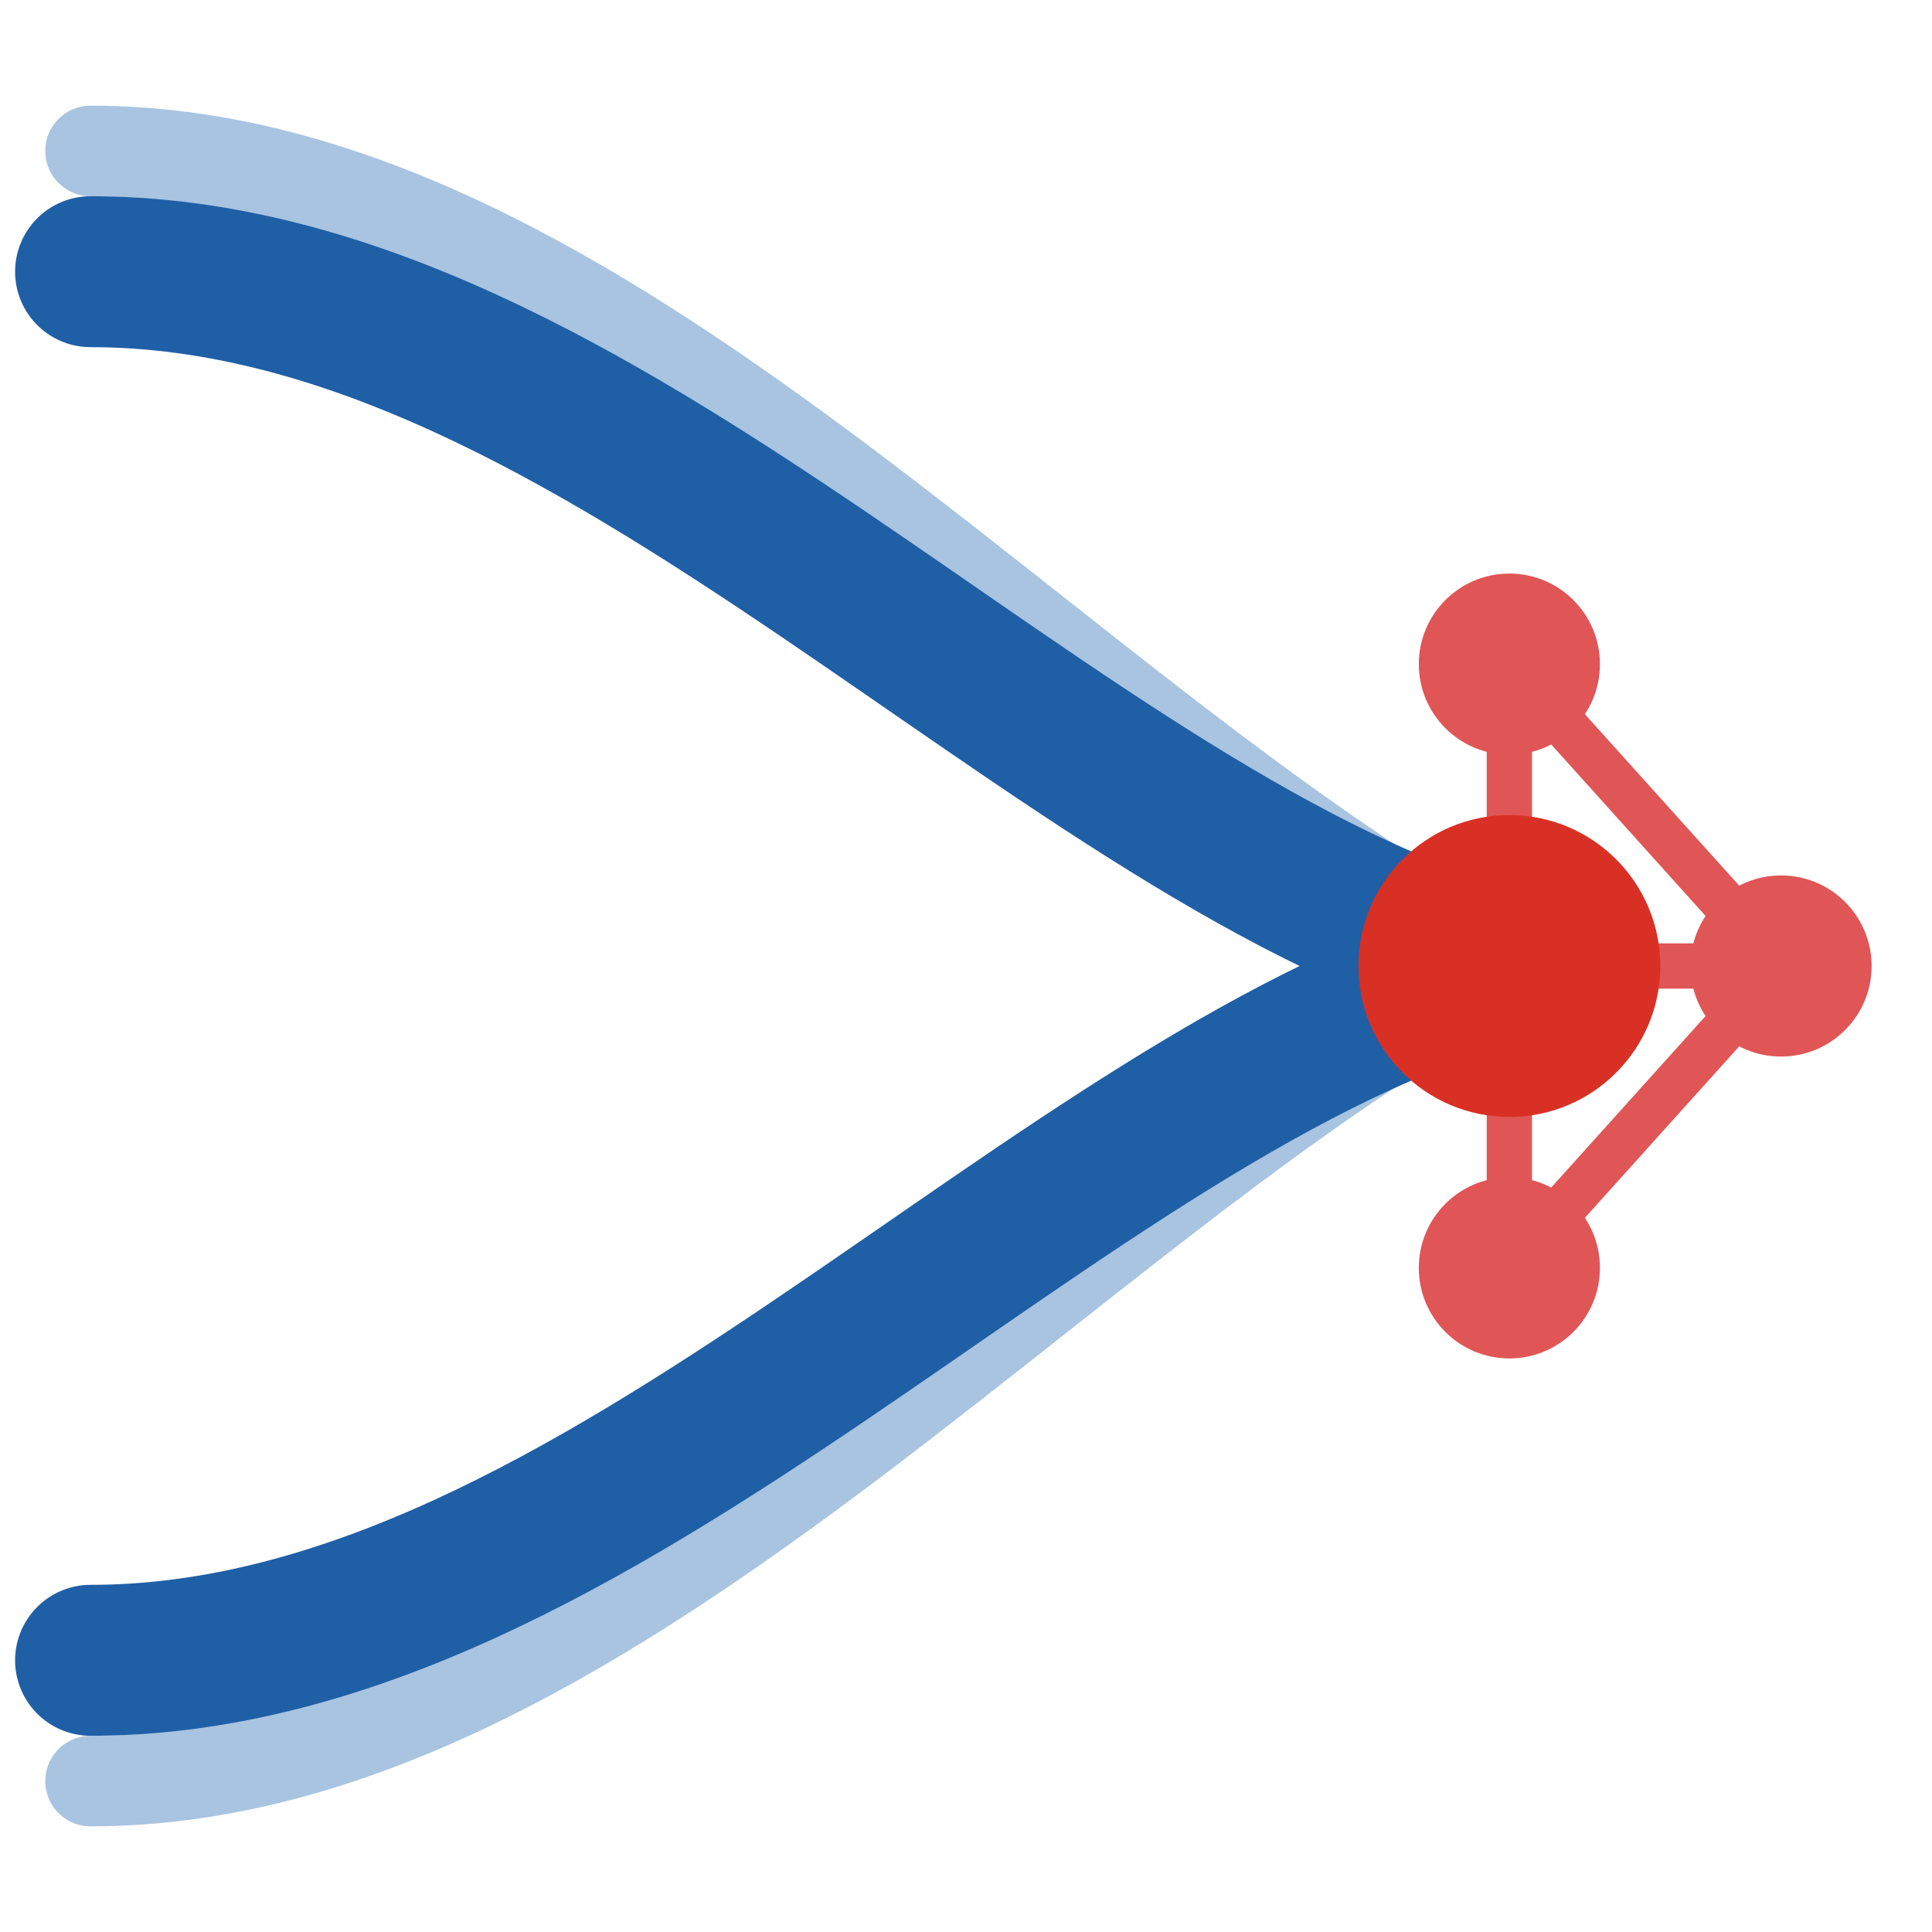
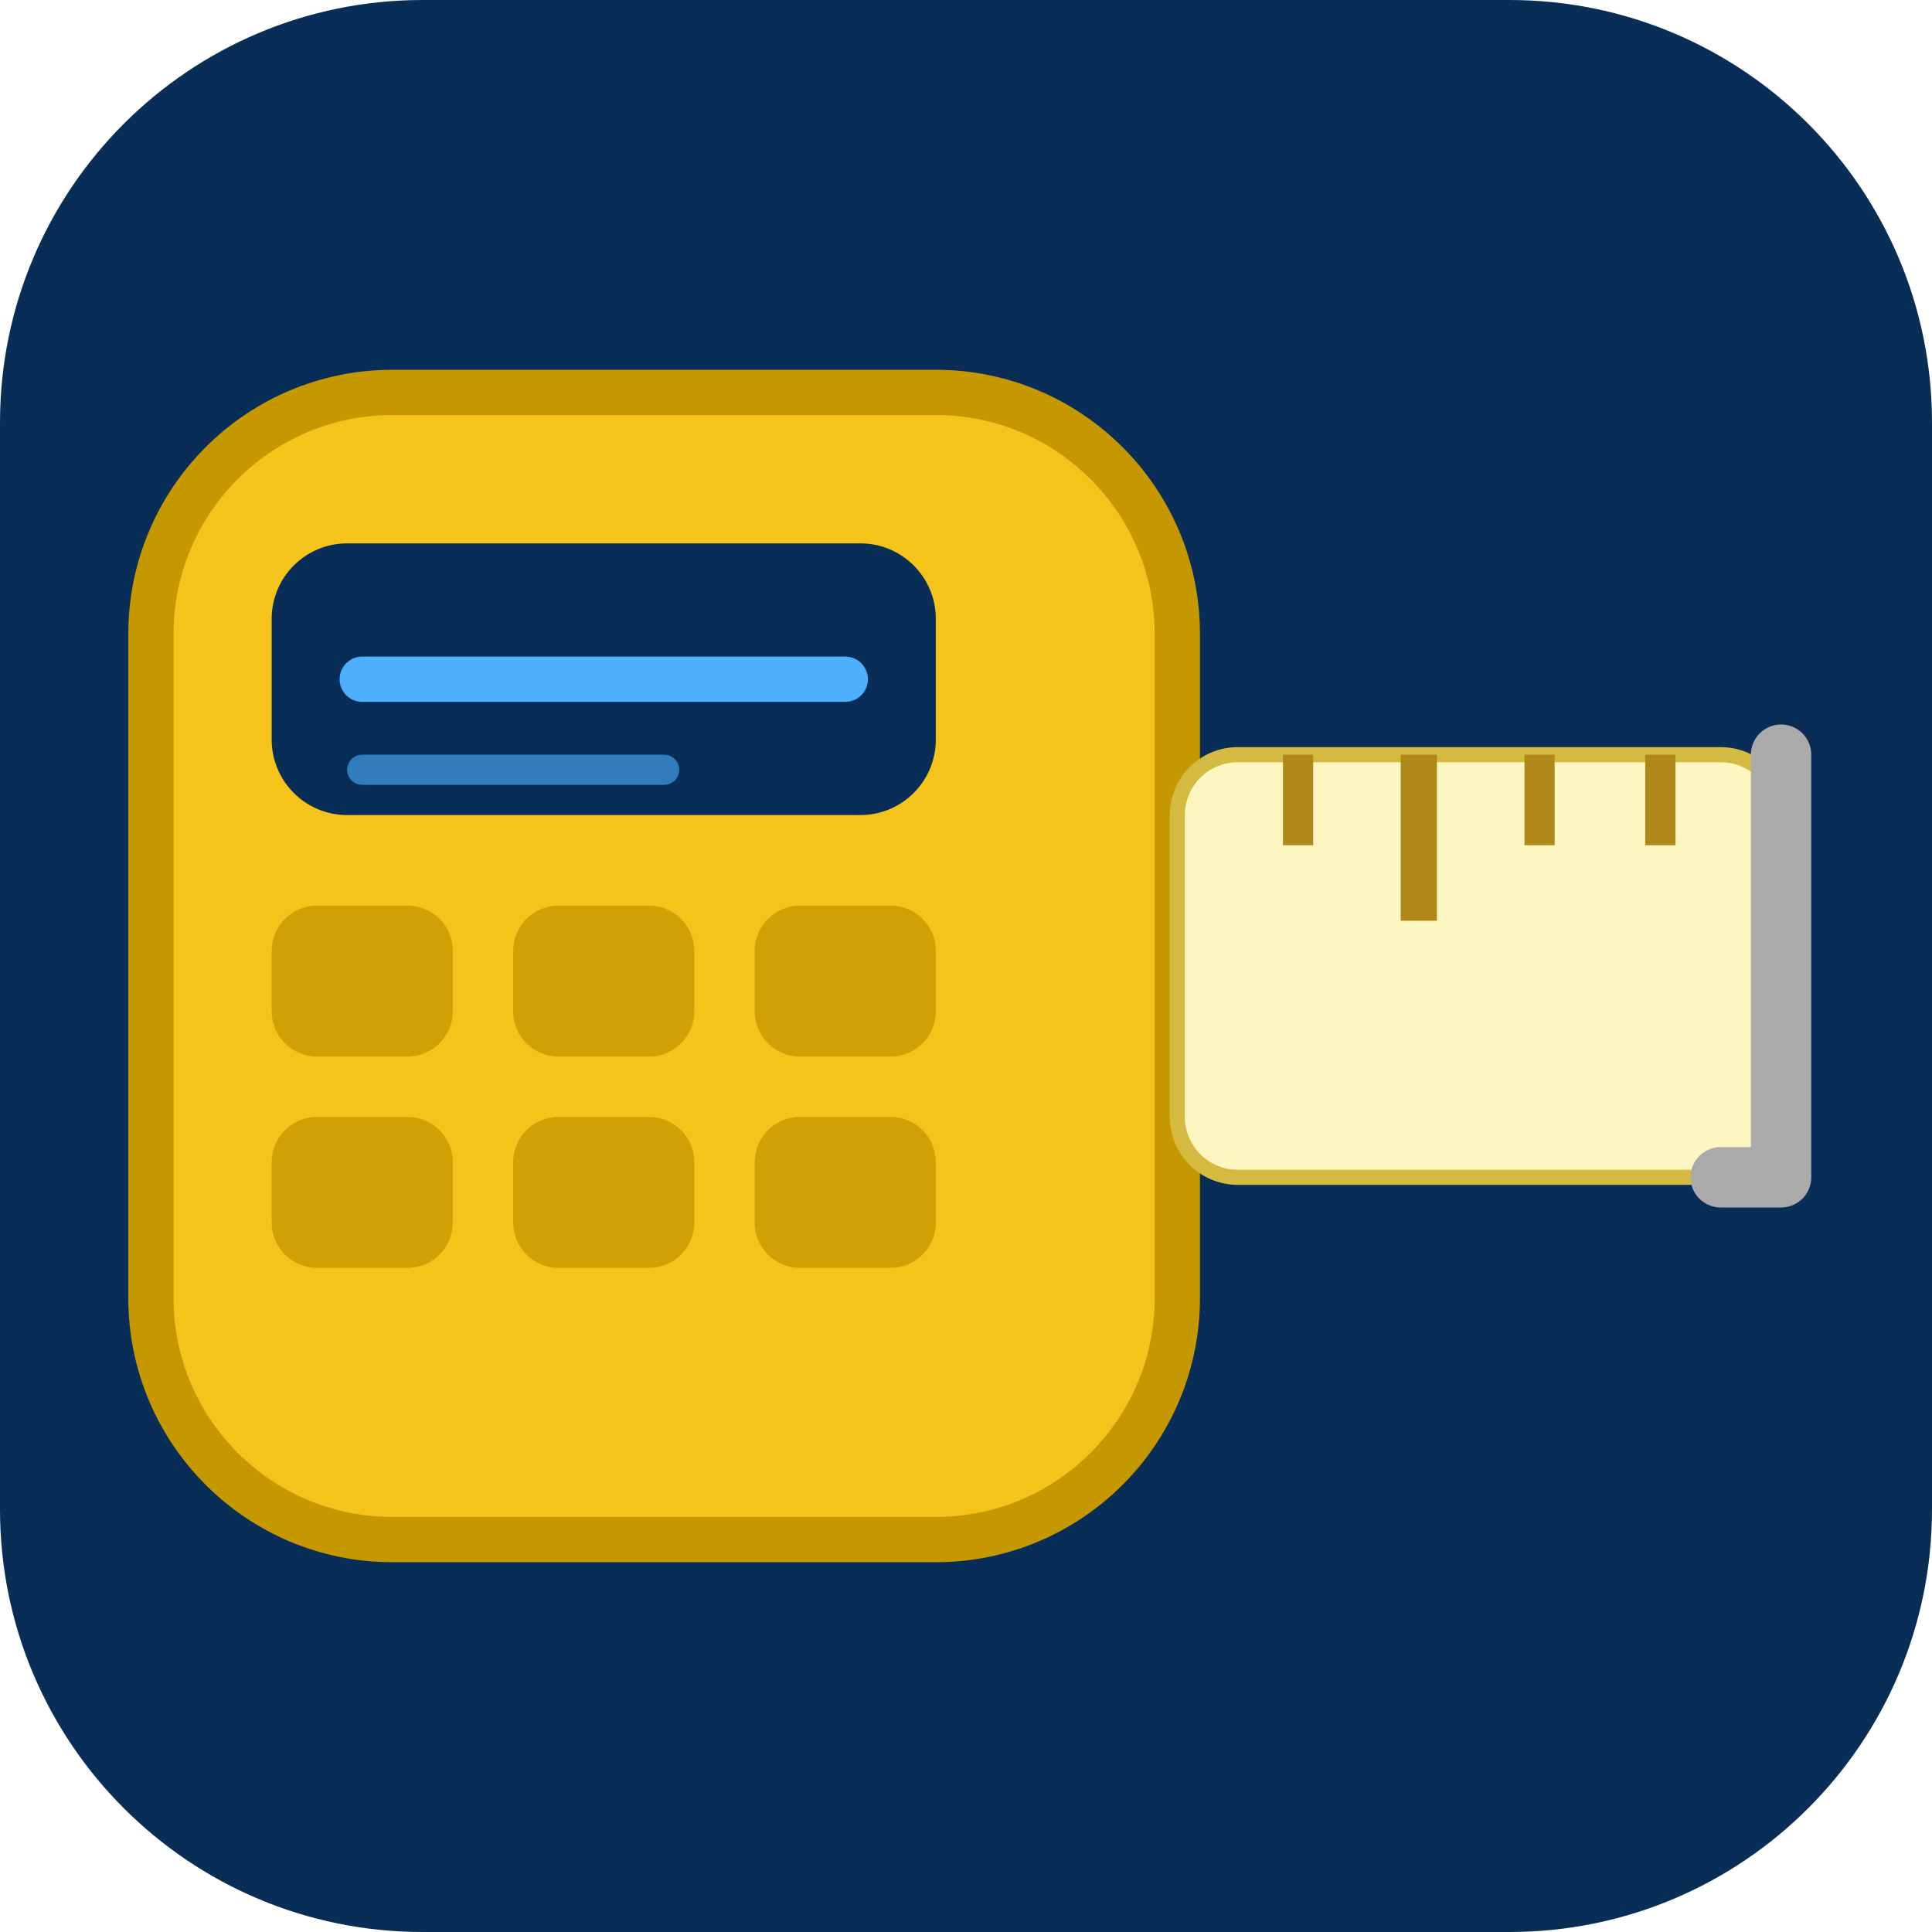
<svg xmlns="http://www.w3.org/2000/svg" viewBox="0 0 64 64">
-   <path d="M3 5 C20 5 35 24 50 32" stroke="#a8c4e0" stroke-width="3" stroke-linecap="round" fill="none" />
-   <path d="M3 59 C20 59 35 40 50 32" stroke="#a8c4e0" stroke-width="3" stroke-linecap="round" fill="none" />
-   <path d="M3 9 C20 9 35 28 50 32" stroke="#1f5fa6" stroke-width="5" stroke-linecap="round" fill="none" />
-   <path d="M3 55 C20 55 35 36 50 32" stroke="#1f5fa6" stroke-width="5" stroke-linecap="round" fill="none" />
-   <line x1="50" y1="32" x2="50" y2="22" stroke="#e05555" stroke-width="1.5" />
-   <line x1="50" y1="32" x2="59" y2="32" stroke="#e05555" stroke-width="1.5" />
-   <line x1="50" y1="32" x2="50" y2="42" stroke="#e05555" stroke-width="1.5" />
-   <line x1="50" y1="22" x2="59" y2="32" stroke="#e05555" stroke-width="1.5" />
-   <line x1="50" y1="42" x2="59" y2="32" stroke="#e05555" stroke-width="1.5" />
-   <circle cx="50" cy="22" r="3" fill="#e05555" />
-   <circle cx="59" cy="32" r="3" fill="#e05555" />
-   <circle cx="50" cy="42" r="3" fill="#e05555" />
-   <circle cx="50" cy="32" r="5" fill="#d93025" />
+   <rect width="64" height="64" rx="14" fill="#082d56" />
+   <rect x="5" y="13" width="34" height="38" rx="8" fill="#f5c41a" />
+   <rect x="5" y="13" width="34" height="38" rx="8" fill="none" stroke="#c69800" stroke-width="1.5" />
+   <rect x="9" y="18" width="22" height="9" rx="2.5" fill="#082d56" />
+   <line x1="12" y1="22.5" x2="28" y2="22.5" stroke="#4db0ff" stroke-width="1.5" stroke-linecap="round" />
+   <line x1="12" y1="25.5" x2="22" y2="25.5" stroke="#4db0ff" stroke-width="1" stroke-linecap="round" opacity="0.6" />
+   <rect x="9" y="30" width="6" height="5" rx="1.5" fill="#c69800" opacity="0.8" />
+   <rect x="17" y="30" width="6" height="5" rx="1.5" fill="#c69800" opacity="0.8" />
+   <rect x="25" y="30" width="6" height="5" rx="1.5" fill="#c69800" opacity="0.8" />
+   <rect x="9" y="37" width="6" height="5" rx="1.5" fill="#c69800" opacity="0.8" />
+   <rect x="17" y="37" width="6" height="5" rx="1.5" fill="#c69800" opacity="0.8" />
+   <rect x="25" y="37" width="6" height="5" rx="1.5" fill="#c69800" opacity="0.8" />
+   <rect x="39" y="25" width="20" height="14" rx="2" fill="#fef6c0" />
+   <rect x="39" y="25" width="20" height="14" rx="2" fill="none" stroke="#d4ba40" stroke-width="0.5" />
+   <line x1="43" y1="25" x2="43" y2="28" stroke="#b08818" stroke-width="1" />
+   <line x1="47" y1="25" x2="47" y2="30.5" stroke="#b08818" stroke-width="1.2" />
+   <line x1="51" y1="25" x2="51" y2="28" stroke="#b08818" stroke-width="1" />
+   <line x1="55" y1="25" x2="55" y2="28" stroke="#b08818" stroke-width="1" />
+   <path d="M59 25 L59 39 L57 39" stroke="#aaaaaa" stroke-width="2" fill="none" stroke-linecap="round" stroke-linejoin="round" />
</svg>
